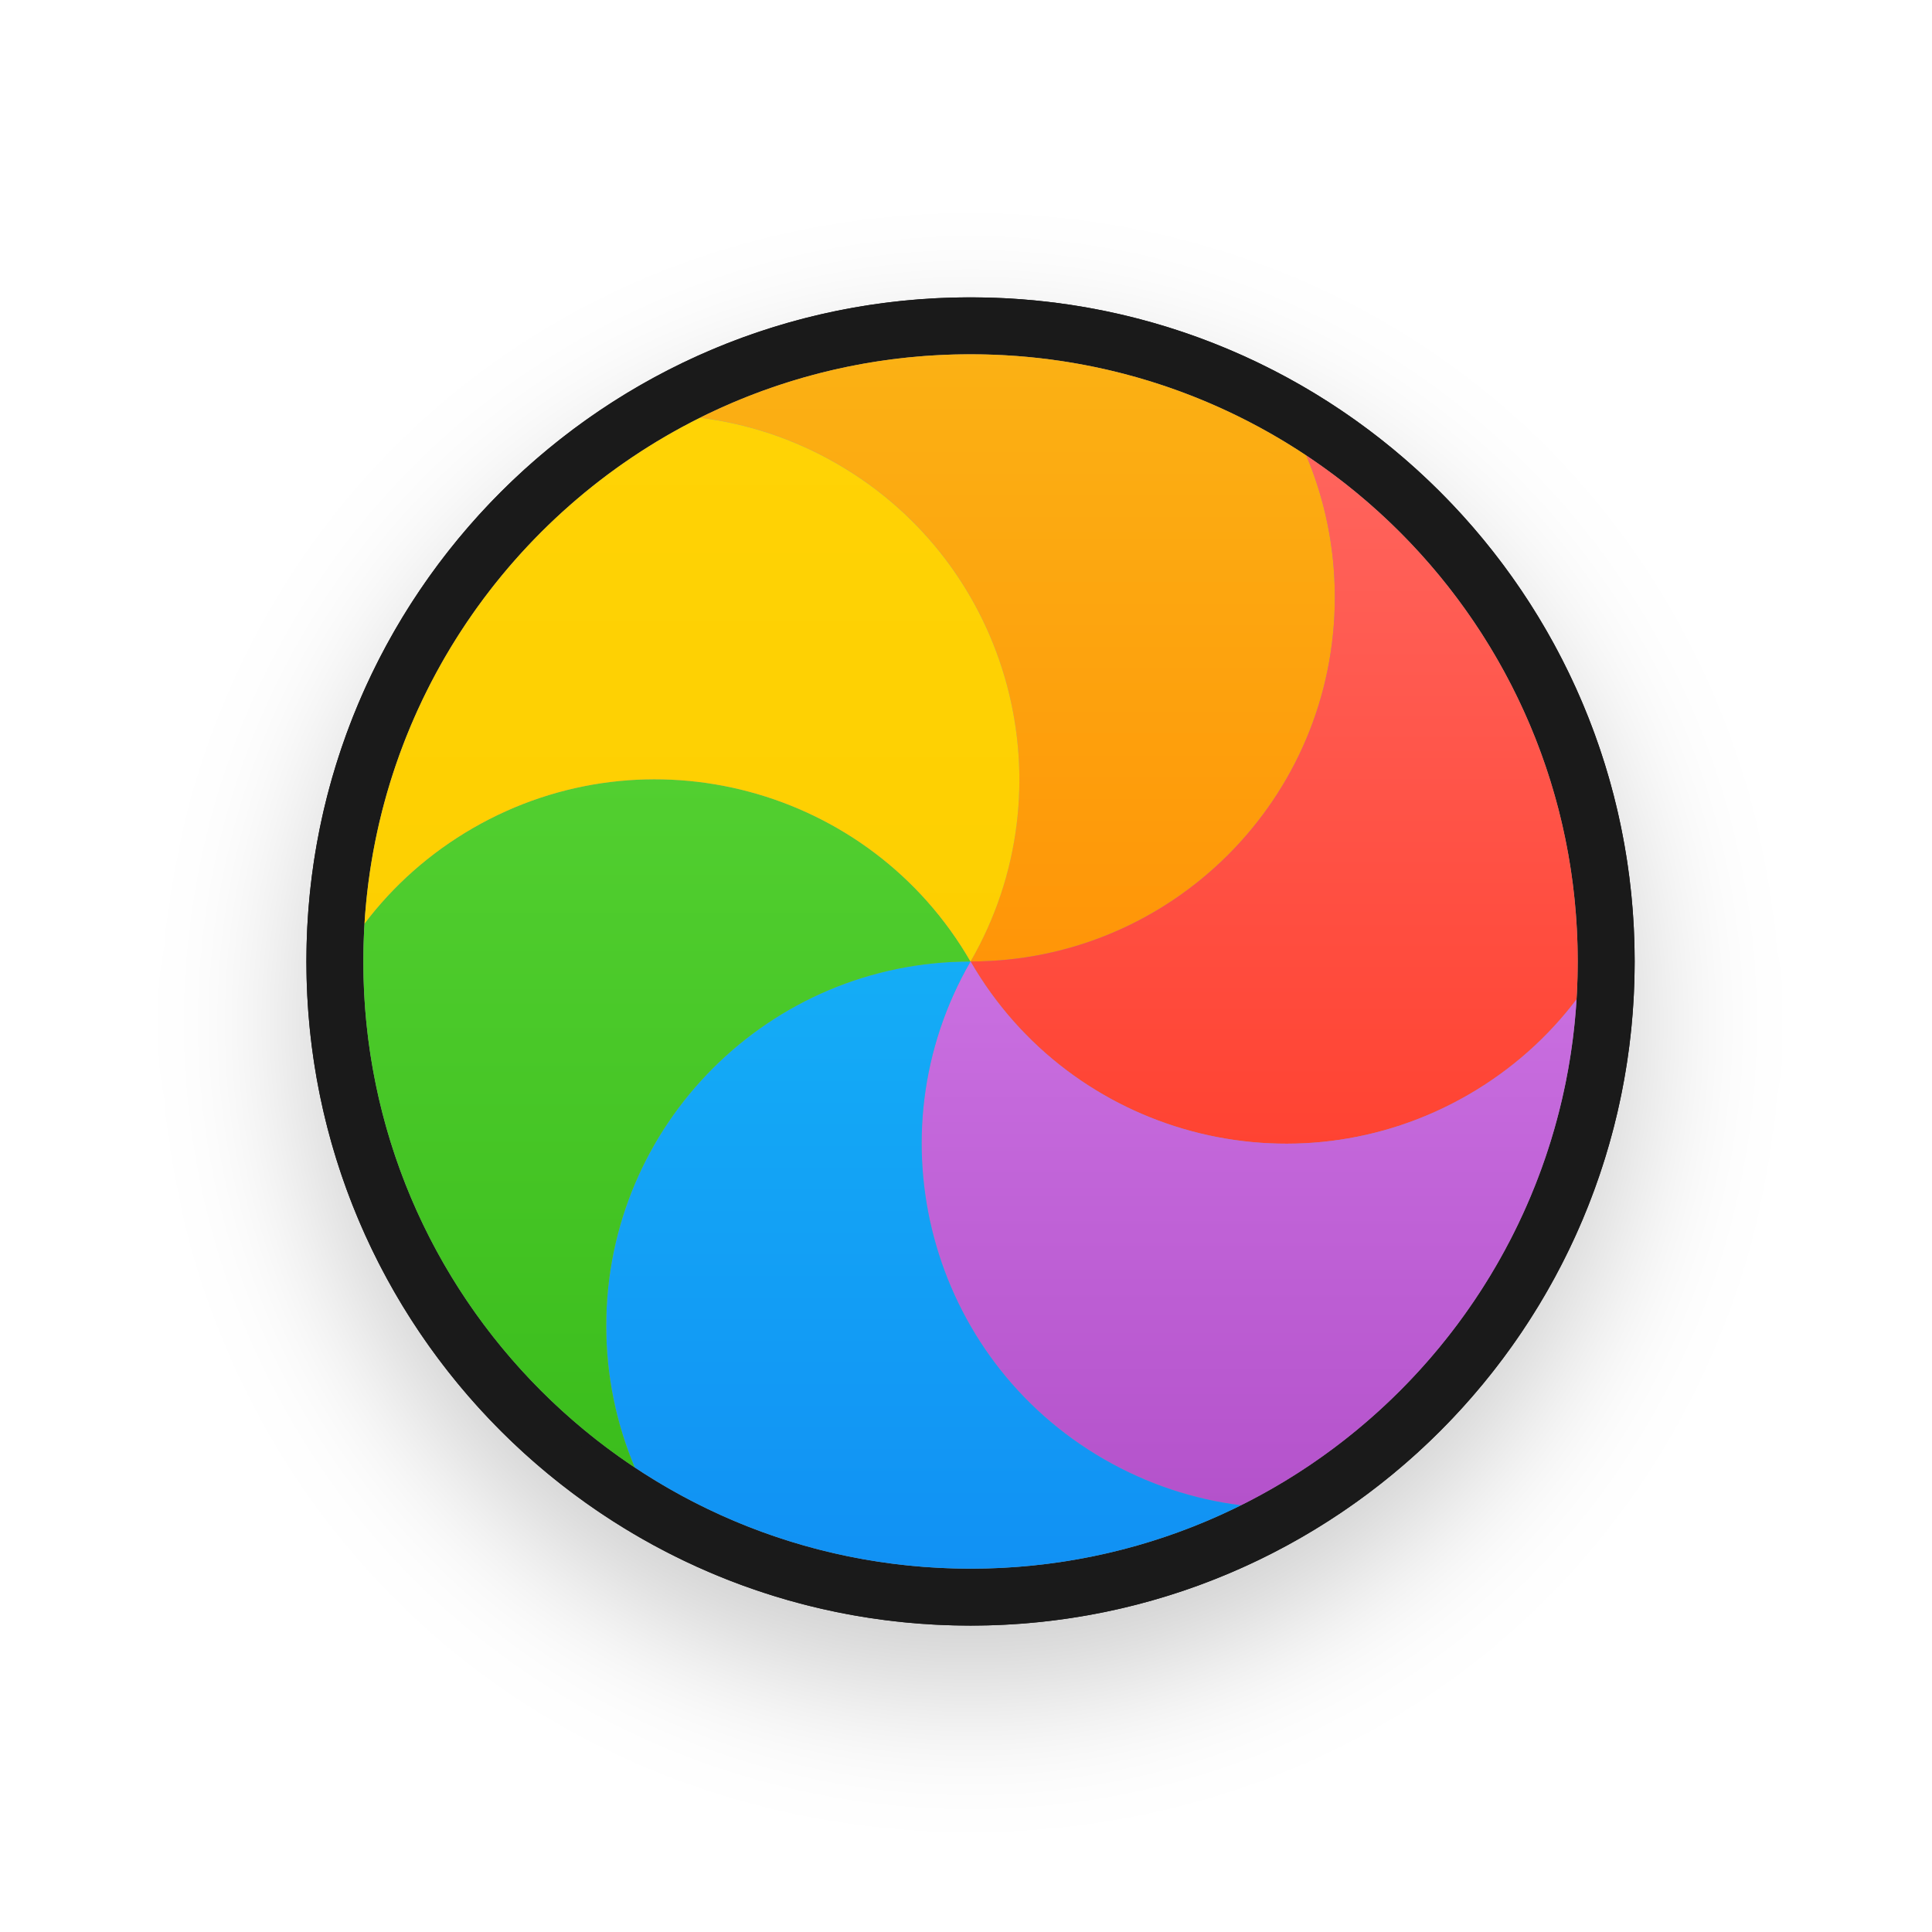
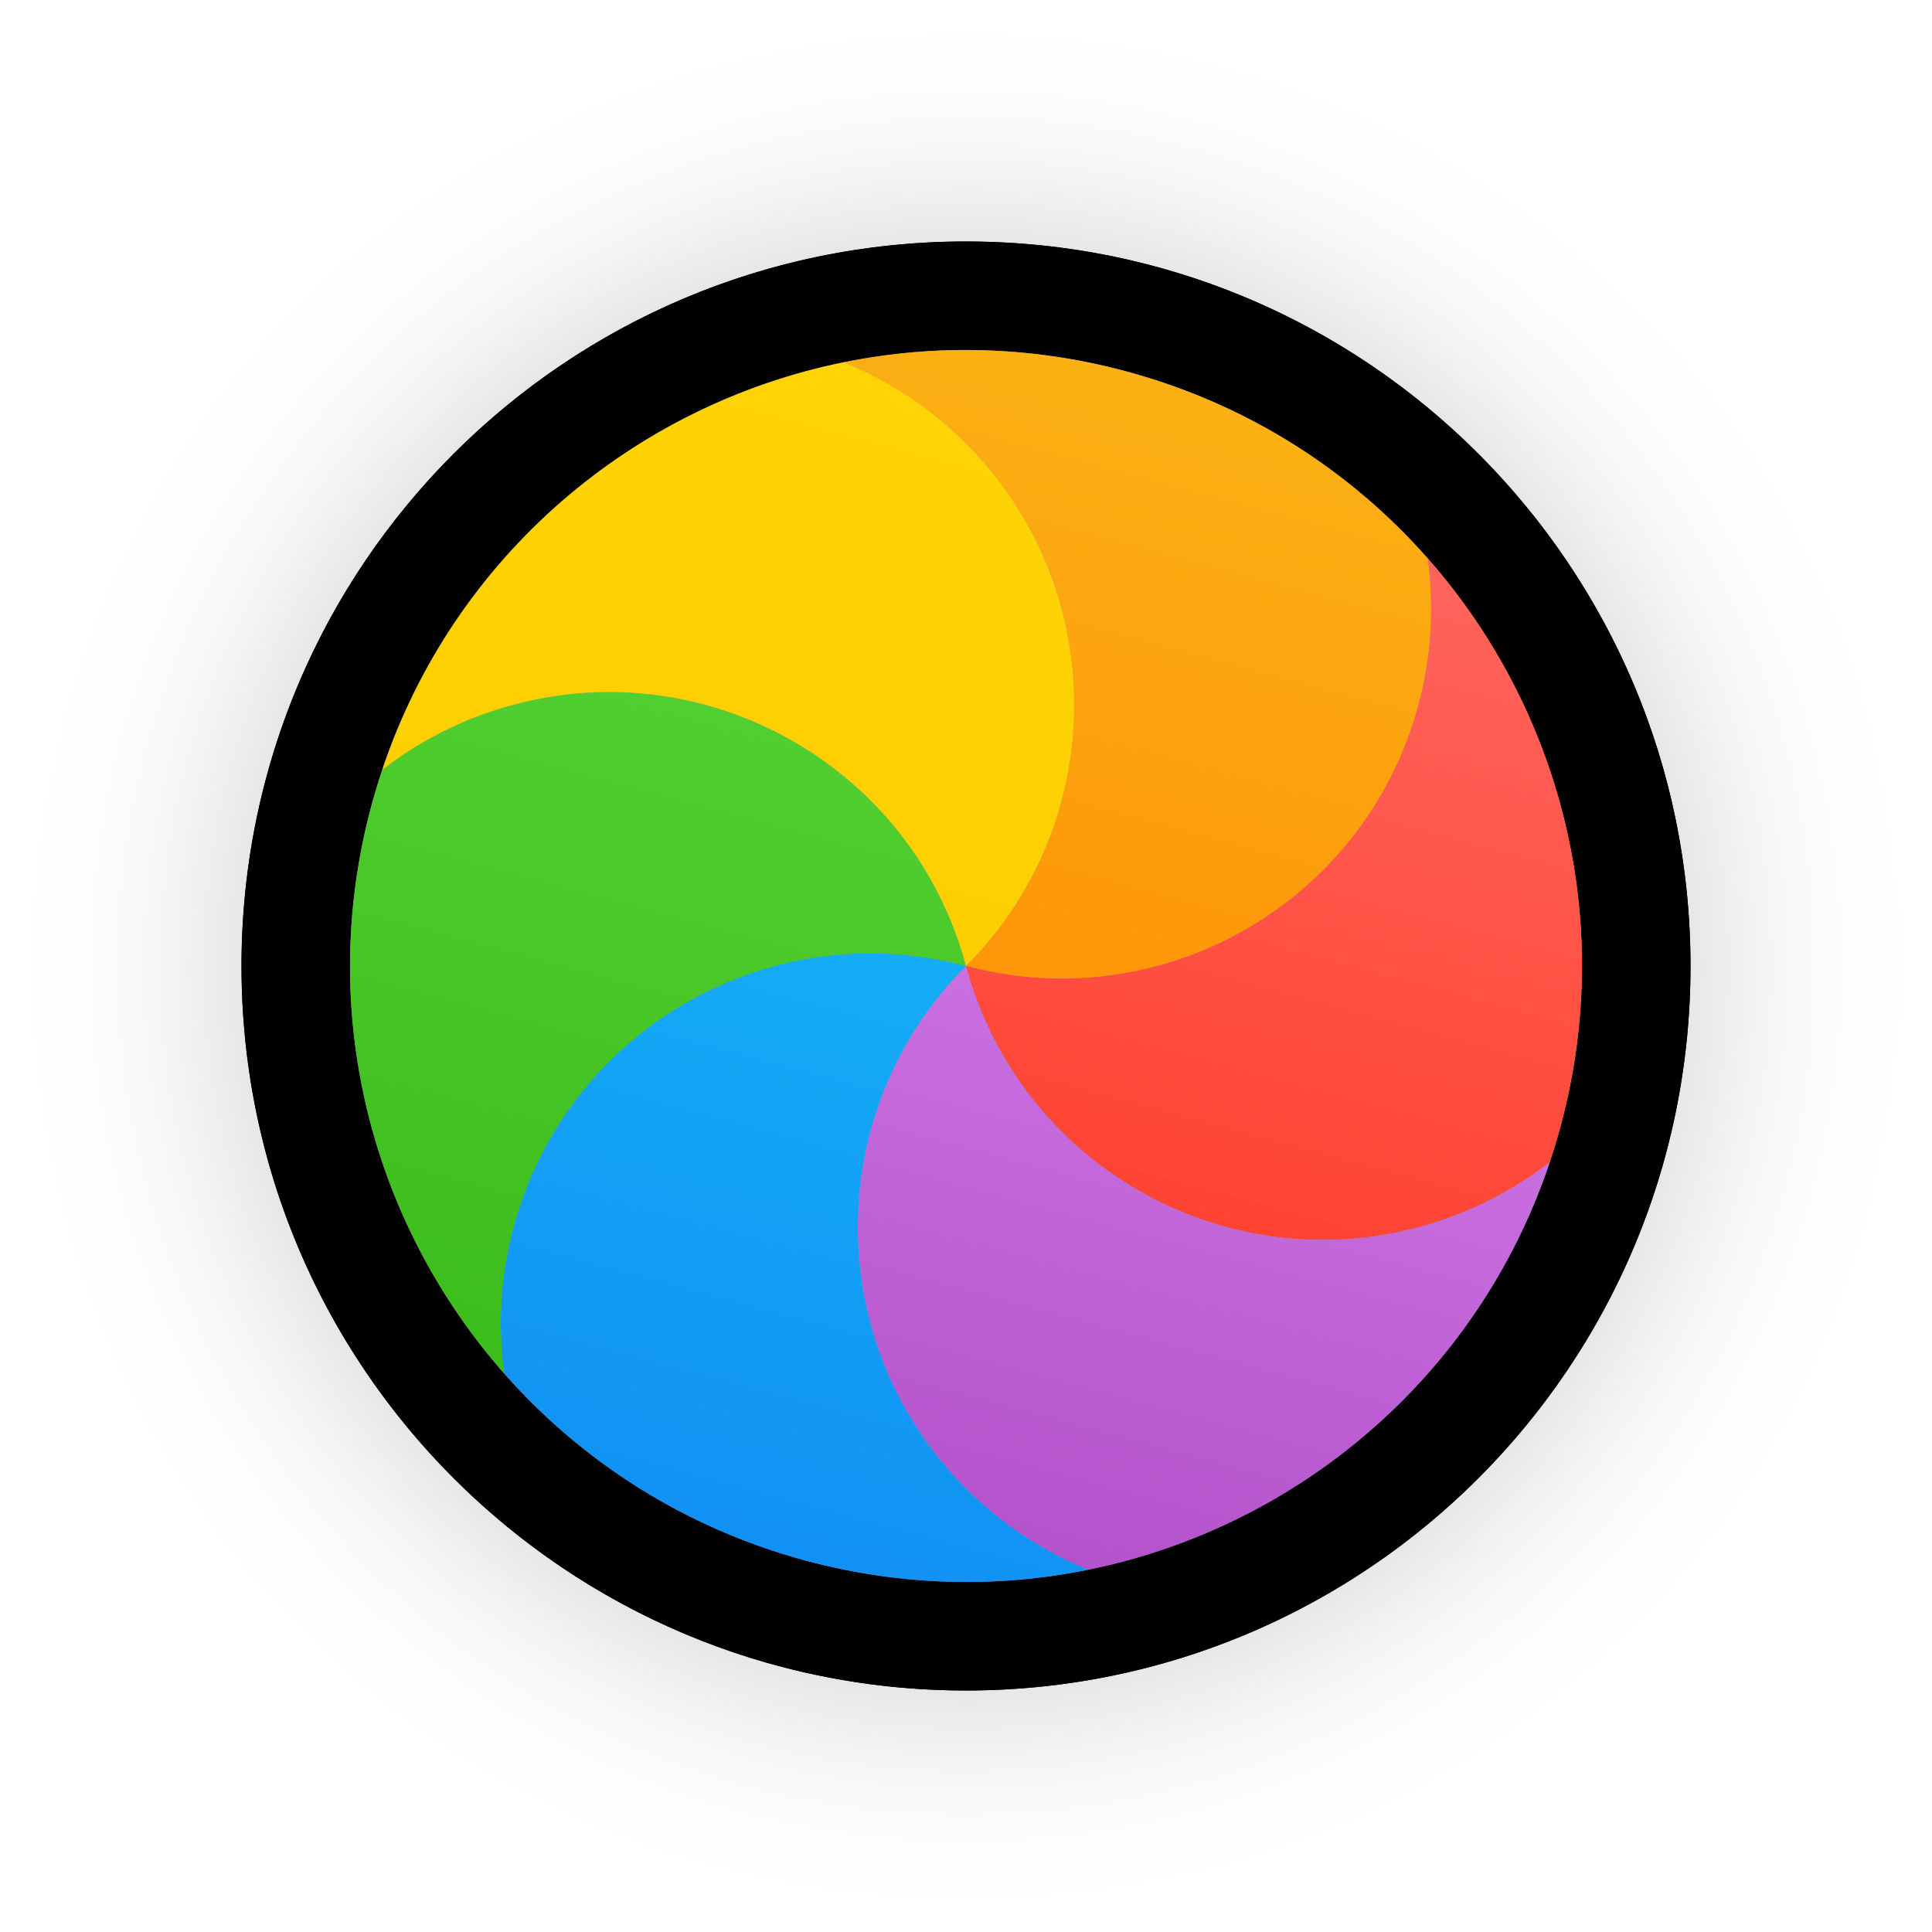
- <svg xmlns="http://www.w3.org/2000/svg" xmlns:xlink="http://www.w3.org/1999/xlink" width="32" height="32" viewBox="0 0 32 32" id="svg2" version="1.1">
-   <defs id="defs4">
-     <linearGradient xlink:href="#linearGradient-colour1" id="linearGradient13160" gradientUnits="userSpaceOnUse" gradientTransform="matrix(1.028313,0,0,0.9836115,-1.5249,1018.687)" x1="17.871" y1="7.669" x2="17.871" y2="17.893" />
-     <linearGradient gradientUnits="userSpaceOnUse" gradientTransform="matrix(1.028313,0,0,0.9836115,343.323,796.7172)" x1="17.871" y1="7.669" x2="17.871" y2="17.893" id="linearGradient-colour1">
-       <stop stop-color="#FBB114" offset="0%" id="stop7" />
-       <stop stop-color="#FF9508" offset="100%" id="stop9" />
-     </linearGradient>
-     <linearGradient xlink:href="#linearGradient-colour2" id="linearGradient13162" gradientUnits="userSpaceOnUse" gradientTransform="matrix(0.944652,0,0,1.070723,-1.5249,1018.687)" x1="23.954" y1="8.61" x2="23.954" y2="19.256" />
-     <linearGradient gradientUnits="userSpaceOnUse" gradientTransform="matrix(0.944652,0,0,1.070723,343.323,796.7172)" x1="23.954" y1="8.61" x2="23.954" y2="19.256" id="linearGradient-colour2">
-       <stop stop-color="#FF645D" offset="0%" id="stop12" />
-       <stop stop-color="#FF4332" offset="100%" id="stop14" />
-     </linearGradient>
-     <linearGradient xlink:href="#linearGradient-colour3" id="linearGradient13164" gradientUnits="userSpaceOnUse" gradientTransform="matrix(1.103708,0,0,0.9164209,-1.5249,1018.687)" x1="20.127" y1="19.205" x2="20.127" y2="29.033" />
-     <linearGradient gradientUnits="userSpaceOnUse" gradientTransform="matrix(1.103708,0,0,0.9164209,343.323,796.7172)" x1="20.127" y1="19.205" x2="20.127" y2="29.033" id="linearGradient-colour3">
-       <stop stop-color="#CA70E1" offset="0%" id="stop17" />
-       <stop stop-color="#B452CB" offset="100%" id="stop19" />
-     </linearGradient>
-     <linearGradient xlink:href="#linearGradient-colour4" id="linearGradient13166" gradientUnits="userSpaceOnUse" gradientTransform="matrix(1.028313,0,0,0.9836116,-1.5249,1018.687)" x1="16.36" y1="17.893" x2="16.36" y2="28.118" />
-     <linearGradient gradientUnits="userSpaceOnUse" gradientTransform="matrix(1.028313,0,0,0.9836116,343.323,796.7172)" x1="16.36" y1="17.893" x2="16.36" y2="28.118" id="linearGradient-colour4">
-       <stop stop-color="#14ADF6" offset="0%" id="stop22" />
-       <stop stop-color="#1191F4" offset="100%" id="stop24" />
-     </linearGradient>
-     <linearGradient xlink:href="#linearGradient-colour5" id="linearGradient13168" gradientUnits="userSpaceOnUse" gradientTransform="matrix(0.944652,0,0,1.070723,-1.5249,1018.687)" x1="13.308" y1="13.619" x2="13.308" y2="24.265" />
-     <linearGradient gradientUnits="userSpaceOnUse" gradientTransform="matrix(0.944652,0,0,1.070723,343.323,796.7172)" x1="13.308" y1="13.619" x2="13.308" y2="24.265" id="linearGradient-colour5">
-       <stop stop-color="#52CF30" offset="0%" id="stop27" />
-       <stop stop-color="#3BBD1C" offset="100%" id="stop29" />
-     </linearGradient>
-     <linearGradient xlink:href="#linearGradient-colour6" id="linearGradient13170" gradientUnits="userSpaceOnUse" gradientTransform="matrix(1.103708,0,0,0.9164209,-1.5249,1018.687)" x1="11.766" y1="9.377" x2="11.766" y2="19.205" />
-     <linearGradient gradientUnits="userSpaceOnUse" gradientTransform="matrix(1.103708,0,0,0.9164209,343.323,796.7172)" x1="11.766" y1="9.377" x2="11.766" y2="19.205" id="linearGradient-colour6">
-       <stop stop-color="#FFD305" offset="0%" id="stop32" />
-       <stop stop-color="#FDCF01" offset="100%" id="stop34" />
-     </linearGradient>
-     <filter style="color-interpolation-filters:sRGB" height="1.257" y="-0.128" width="1.257" x="-0.128" id="filter7466-5">
-       <feGaussianBlur id="feGaussianBlur7468-9" stdDeviation="1.177" />
-     </filter>
-   </defs>
-   <g id="layer1" transform="translate(0,-1020.362)">
-     <path id="path7460-6-2" d="m 16.075,1026.3 c -6.075,0 -11,4.925 -11,11 0,6.075 4.925,11 11,11 6.075,0 11,-4.925 11,-11 0,-6.075 -4.925,-11 -11,-11 z" style="color:#000000;font-style:normal;font-variant:normal;font-weight:normal;font-stretch:normal;font-size:medium;line-height:normal;font-family:Sans;-inkscape-font-specification:Sans;text-indent:0;text-align:start;text-decoration:none;text-decoration-line:none;letter-spacing:normal;word-spacing:normal;text-transform:none;writing-mode:lr-tb;direction:ltr;baseline-shift:baseline;text-anchor:start;display:inline;overflow:visible;visibility:visible;opacity:0.2;fill:#000000;fill-opacity:1;fill-rule:nonzero;stroke:none;stroke-width:2;marker:none;filter:url(#filter7466-5);enable-background:accumulate" />
-     <circle r="11" cy="1036.287" cx="16.075" id="circle4566-7" style="fill:#1a1a1a;fill-rule:evenodd;stroke:none;stroke-width:1;fill-opacity:1" />
-     <path id="path4568-8" d="m 22.157,1027.12 c 0.333,0.789 0.518,1.656 0.518,2.567 0,3.645 -2.955,6.6 -6.6,6.6 1.823,-3.157 0.741,-7.193 -2.416,-9.016 -0.789,-0.456 -1.633,-0.73 -2.484,-0.835 1.475,-0.735 3.139,-1.149 4.9,-1.149 2.249,0 4.34,0.675 6.082,1.833 z" style="fill:#1a1a1a;fill-rule:evenodd;stroke:none;stroke-width:1;fill-opacity:1" />
-     <path id="path4570-57" d="m 27.054,1036.972 c -0.516,0.683 -1.175,1.276 -1.963,1.731 -3.157,1.823 -7.193,0.741 -9.016,-2.416 3.645,0 6.6,-2.955 6.6,-6.6 0,-0.91 -0.184,-1.778 -0.518,-2.567 2.964,1.971 4.918,5.341 4.918,9.167 0,0.23 -0.007,0.459 -0.021,0.685 v 0 z" style="fill:#1a1a1a;fill-rule:evenodd;stroke:none;stroke-width:1;fill-opacity:1" />
-     <path id="path4572-4" d="m 20.975,1046.138 c -0.851,-0.106 -1.695,-0.38 -2.484,-0.835 -3.157,-1.823 -4.238,-5.859 -2.416,-9.016 1.823,3.157 5.859,4.238 9.016,2.416 0.788,-0.455 1.447,-1.048 1.963,-1.731 -0.247,4.022 -2.656,7.46 -6.079,9.166 z" style="fill:#1a1a1a;fill-rule:evenodd;stroke:none;stroke-width:1;fill-opacity:1" />
-     <path id="path4574-1" d="m 9.993,1045.454 c -0.333,-0.789 -0.518,-1.657 -0.518,-2.567 0,-3.645 2.955,-6.6 6.6,-6.6 -1.823,3.157 -0.741,7.193 2.416,9.016 0.789,0.456 1.633,0.73 2.484,0.835 -1.475,0.735 -3.139,1.149 -4.9,1.149 -2.249,0 -4.34,-0.675 -6.082,-1.833 z" style="fill:#1a1a1a;fill-rule:evenodd;stroke:none;stroke-width:1;fill-opacity:1" />
-     <path id="path4576-8" d="m 5.096,1035.602 c 0.516,-0.683 1.175,-1.276 1.963,-1.731 3.157,-1.823 7.193,-0.741 9.016,2.416 -3.645,0 -6.6,2.955 -6.6,6.6 0,0.91 0.184,1.778 0.518,2.567 -2.964,-1.971 -4.918,-5.341 -4.918,-9.167 0,-0.23 0.007,-0.459 0.021,-0.685 v 0 z" style="fill:#1a1a1a;fill-rule:evenodd;stroke:none;stroke-width:1;fill-opacity:1" />
-     <path id="path4578-5" d="m 11.175,1026.436 c 0.851,0.106 1.695,0.38 2.484,0.835 3.157,1.823 4.238,5.859 2.416,9.016 -1.823,-3.157 -5.859,-4.238 -9.016,-2.416 -0.788,0.455 -1.447,1.048 -1.963,1.731 0.247,-4.022 2.656,-7.46 6.079,-9.166 z" style="fill:#1a1a1a;fill-rule:evenodd;stroke:none;stroke-width:1;fill-opacity:1" />
-     <circle style="fill:#959595;fill-rule:evenodd;stroke:none;stroke-width:1" id="background-9" cx="16.075" cy="1036.287" r="10.057" />
-     <path style="fill:url(#linearGradient13160);fill-rule:evenodd;stroke:none;stroke-width:1" d="m 21.636,1027.906 c 0.305,0.721 0.473,1.514 0.473,2.347 0,3.333 -2.702,6.034 -6.034,6.034 1.666,-2.886 0.677,-6.577 -2.209,-8.243 -0.722,-0.417 -1.493,-0.667 -2.271,-0.764 1.349,-0.672 2.87,-1.05 4.48,-1.05 2.056,0 3.968,0.617 5.561,1.676 z" id="orange-7" />
-     <path style="fill:url(#linearGradient13162);fill-rule:evenodd;stroke:none;stroke-width:1" d="m 26.113,1036.914 c -0.472,0.624 -1.074,1.166 -1.795,1.582 -2.886,1.666 -6.577,0.677 -8.243,-2.209 3.333,0 6.034,-2.702 6.034,-6.034 0,-0.832 -0.169,-1.625 -0.473,-2.347 2.71,1.802 4.496,4.883 4.496,8.381 0,0.21 -0.007,0.419 -0.019,0.626 v 0 z" id="red-5" />
-     <path style="fill:url(#linearGradient13164);fill-rule:evenodd;stroke:none;stroke-width:1" d="m 20.555,1045.294 c -0.778,-0.097 -1.55,-0.347 -2.271,-0.764 -2.886,-1.666 -3.875,-5.357 -2.209,-8.243 1.666,2.886 5.357,3.875 8.243,2.209 0.72,-0.416 1.323,-0.958 1.795,-1.582 -0.226,3.678 -2.428,6.821 -5.558,8.38 z" id="purple-3" />
-     <path style="fill:url(#linearGradient13166);fill-rule:evenodd;stroke:none;stroke-width:1" d="m 10.514,1044.668 c -0.305,-0.722 -0.473,-1.514 -0.473,-2.347 0,-3.333 2.702,-6.034 6.034,-6.034 -1.666,2.886 -0.677,6.577 2.209,8.243 0.722,0.416 1.493,0.667 2.271,0.764 -1.349,0.672 -2.87,1.05 -4.48,1.05 -2.056,0 -3.968,-0.617 -5.561,-1.676 z" id="blue-8" />
-     <path style="fill:url(#linearGradient13168);fill-rule:evenodd;stroke:none;stroke-width:1" d="m 6.037,1035.661 c 0.472,-0.624 1.074,-1.166 1.795,-1.582 2.886,-1.666 6.577,-0.677 8.243,2.209 -3.333,0 -6.034,2.702 -6.034,6.034 0,0.833 0.169,1.625 0.473,2.347 -2.71,-1.802 -4.496,-4.883 -4.496,-8.381 0,-0.21 0.007,-0.419 0.019,-0.626 v 0 z" id="green-8" />
-     <path style="fill:url(#linearGradient13170);fill-rule:evenodd;stroke:none;stroke-width:1" d="m 11.595,1027.281 c 0.778,0.097 1.55,0.347 2.271,0.764 2.886,1.666 3.875,5.357 2.209,8.243 -1.666,-2.886 -5.357,-3.875 -8.243,-2.209 -0.72,0.416 -1.323,0.958 -1.795,1.582 0.226,-3.678 2.428,-6.821 5.558,-8.38 z" id="yellow-3" />
+ <svg xmlns="http://www.w3.org/2000/svg" height="24" viewBox="0 0 24 24" width="24">
+   <filter id="a" color-interpolation-filters="sRGB" height="1.336" width="1.336" x="-.168" y="-.168">
+     <feGaussianBlur stdDeviation="1.54" />
+   </filter>
+   <linearGradient id="b" gradientTransform="matrix(1.028313 0 0 .9836115 -1.5249 .32507)" gradientUnits="userSpaceOnUse" x1="17.871" x2="17.871" y1="7.669" y2="17.893">
+     <stop offset="0" stop-color="#fbb114" />
+     <stop offset="1" stop-color="#ff9508" />
+   </linearGradient>
+   <linearGradient id="c" gradientTransform="matrix(.944652 0 0 1.070723 -1.5249 .32507)" gradientUnits="userSpaceOnUse" x1="23.954" x2="23.954" y1="8.61" y2="19.256">
+     <stop offset="0" stop-color="#ff645d" />
+     <stop offset="1" stop-color="#ff4332" />
+   </linearGradient>
+   <linearGradient id="d" gradientTransform="matrix(1.103708 0 0 .9164209 -1.5249 .32507)" gradientUnits="userSpaceOnUse" x1="20.127" x2="20.127" y1="19.205" y2="29.033">
+     <stop offset="0" stop-color="#ca70e1" />
+     <stop offset="1" stop-color="#b452cb" />
+   </linearGradient>
+   <linearGradient id="e" gradientTransform="matrix(1.028313 0 0 .9836116 -1.5249 .32507)" gradientUnits="userSpaceOnUse" x1="16.36" x2="16.36" y1="17.893" y2="28.118">
+     <stop offset="0" stop-color="#14adf6" />
+     <stop offset="1" stop-color="#1191f4" />
+   </linearGradient>
+   <linearGradient id="f" gradientTransform="matrix(.944652 0 0 1.070723 -1.5249 .32507)" gradientUnits="userSpaceOnUse" x1="13.308" x2="13.308" y1="13.619" y2="24.265">
+     <stop offset="0" stop-color="#52cf30" />
+     <stop offset="1" stop-color="#3bbd1c" />
+   </linearGradient>
+   <linearGradient id="g" gradientTransform="matrix(1.103708 0 0 .9164209 -1.5249 .32507)" gradientUnits="userSpaceOnUse" x1="11.766" x2="11.766" y1="9.377" y2="19.205">
+     <stop offset="0" stop-color="#ffd305" />
+     <stop offset="1" stop-color="#fdcf01" />
+   </linearGradient>
+   <g fill-rule="evenodd">
+     <g filter="url(#a)" opacity=".2" transform="matrix(.8181815 0 0 .8181815 -283.3005 -654.2592)">
+       <circle cx="360.923" cy="814.317" r="11" />
+       <path d="m367.005 805.15c.333.789.518 1.656.518 2.567 0 3.645-2.955 6.6-6.6 6.6 1.823-3.157.741-7.193-2.416-9.016-.789-.456-1.633-.73-2.484-.835 1.475-.735 3.139-1.149 4.9-1.149 2.249 0 4.34.675 6.082 1.833z" />
+       <path d="m371.902 815.002c-.516.683-1.175 1.276-1.963 1.731-3.157 1.823-7.193.741-9.016-2.416 3.645 0 6.6-2.955 6.6-6.6 0-.91-.184-1.778-.518-2.567 2.964 1.971 4.918 5.341 4.918 9.167 0 .23-.007.459-.021.685z" />
+       <path d="m365.823 824.168c-.851-.106-1.695-.38-2.484-.835-3.157-1.823-4.238-5.859-2.416-9.016 1.823 3.157 5.859 4.238 9.016 2.416.788-.455 1.447-1.048 1.963-1.731-.247 4.022-2.656 7.46-6.079 9.166z" />
+       <path d="m354.841 823.484c-.333-.789-.518-1.656-.518-2.567 0-3.645 2.955-6.6 6.6-6.6-1.823 3.157-.741 7.193 2.416 9.016.789.456 1.633.73 2.484.835-1.475.735-3.139 1.149-4.9 1.149-2.249 0-4.34-.675-6.082-1.833z" />
+       <path d="m349.944 813.632c.516-.683 1.175-1.276 1.963-1.731 3.157-1.823 7.193-.741 9.016 2.416-3.645 0-6.6 2.955-6.6 6.6 0 .91.184 1.778.518 2.567-2.964-1.971-4.918-5.341-4.918-9.167 0-.23.007-.459.021-.685z" />
+       <path d="m356.023 804.466c.851.106 1.695.38 2.484.835 3.157 1.823 4.238 5.859 2.416 9.016-1.823-3.157-5.859-4.238-9.016-2.416-.788.455-1.447 1.048-1.963 1.731.247-4.022 2.656-7.46 6.079-9.166z" />
+     </g>
+     <g transform="matrix(.8181815 0 0 .8181815 -283.3005 -654.2592)">
+       <circle cx="360.923" cy="814.317" r="11" />
+       <path d="m367.005 805.15c.333.789.518 1.656.518 2.567 0 3.645-2.955 6.6-6.6 6.6 1.823-3.157.741-7.193-2.416-9.016-.789-.456-1.633-.73-2.484-.835 1.475-.735 3.139-1.149 4.9-1.149 2.249 0 4.34.675 6.082 1.833z" />
+       <path d="m371.902 815.002c-.516.683-1.175 1.276-1.963 1.731-3.157 1.823-7.193.741-9.016-2.416 3.645 0 6.6-2.955 6.6-6.6 0-.91-.184-1.778-.518-2.567 2.964 1.971 4.918 5.341 4.918 9.167 0 .23-.007.459-.021.685z" />
+       <path d="m365.823 824.168c-.851-.106-1.695-.38-2.484-.835-3.157-1.823-4.238-5.859-2.416-9.016 1.823 3.157 5.859 4.238 9.016 2.416.788-.455 1.447-1.048 1.963-1.731-.247 4.022-2.656 7.46-6.079 9.166z" />
+       <path d="m354.841 823.484c-.333-.789-.518-1.656-.518-2.567 0-3.645 2.955-6.6 6.6-6.6-1.823 3.157-.741 7.193 2.416 9.016.789.456 1.633.73 2.484.835-1.475.735-3.139 1.149-4.9 1.149-2.249 0-4.34-.675-6.082-1.833z" />
+       <path d="m349.944 813.632c.516-.683 1.175-1.276 1.963-1.731 3.157-1.823 7.193-.741 9.016 2.416-3.645 0-6.6 2.955-6.6 6.6 0 .91.184 1.778.518 2.567-2.964-1.971-4.918-5.341-4.918-9.167 0-.23.007-.459.021-.685z" />
+       <path d="m356.023 804.466c.851.106 1.695.38 2.484.835 3.157 1.823 4.238 5.859 2.416 9.016-1.823-3.157-5.859-4.238-9.016-2.416-.788.455-1.447 1.048-1.963 1.731.247-4.022 2.656-7.46 6.079-9.166z" />
+     </g>
+     <g transform="matrix(1.738666 .4658743 -.4658743 1.738666 -5.477972 -22.00014)">
+       <circle cx="14.268" cy="15.732" fill="#959595" r="4.25" stroke-width=".423" />
+       <g transform="matrix(.4225851 0 0 .4225851 7.474854 8.157344)">
+         <path d="m21.636 9.544c.305.721.473 1.514.473 2.347 0 3.333-2.702 6.034-6.034 6.034 1.666-2.886.677-6.577-2.209-8.243-.722-.417-1.493-.667-2.271-.764 1.349-.672 2.87-1.05 4.48-1.05 2.056 0 3.968.617 5.561 1.676z" fill="url(#b)" />
+         <path d="m26.113 18.551c-.472.624-1.074 1.166-1.795 1.582-2.886 1.666-6.577.677-8.243-2.209 3.333 0 6.034-2.702 6.034-6.034 0-.832-.169-1.625-.473-2.347 2.71 1.802 4.496 4.883 4.496 8.381 0 .21-.007.419-.019.626z" fill="url(#c)" />
+         <path d="m20.555 26.932c-.778-.097-1.55-.347-2.271-.764-2.886-1.666-3.875-5.357-2.209-8.243 1.666 2.886 5.357 3.875 8.243 2.209.72-.416 1.323-.958 1.795-1.582-.226 3.678-2.428 6.821-5.558 8.38z" fill="url(#d)" />
+         <path d="m10.514 26.306c-.305-.721-.473-1.514-.473-2.347 0-3.333 2.702-6.034 6.034-6.034-1.666 2.886-.677 6.577 2.209 8.243.722.417 1.493.667 2.271.764-1.349.672-2.87 1.05-4.48 1.05-2.056 0-3.968-.617-5.561-1.676z" fill="url(#e)" />
+         <path d="m6.037 17.299c.472-.624 1.074-1.166 1.795-1.582 2.886-1.666 6.577-.677 8.243 2.209-3.333 0-6.034 2.702-6.034 6.034 0 .832.169 1.625.473 2.347-2.71-1.802-4.496-4.883-4.496-8.381 0-.21.007-.419.019-.626z" fill="url(#f)" />
+         <path d="m11.595 8.918c.778.097 1.55.347 2.271.764 2.886 1.666 3.875 5.357 2.209 8.243-1.666-2.886-5.357-3.875-8.243-2.209-.72.416-1.323.958-1.795 1.582.226-3.678 2.428-6.821 5.558-8.38z" fill="url(#g)" />
+       </g>
+     </g>
  </g>
</svg>
